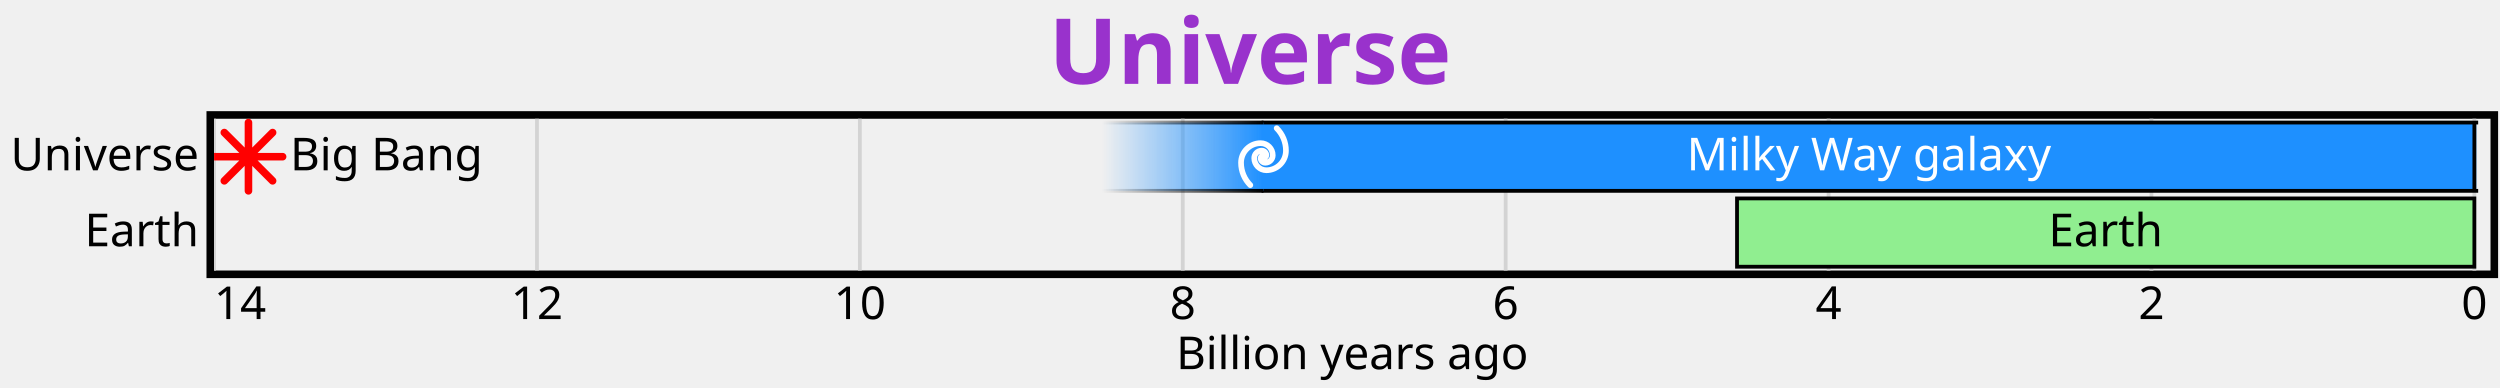
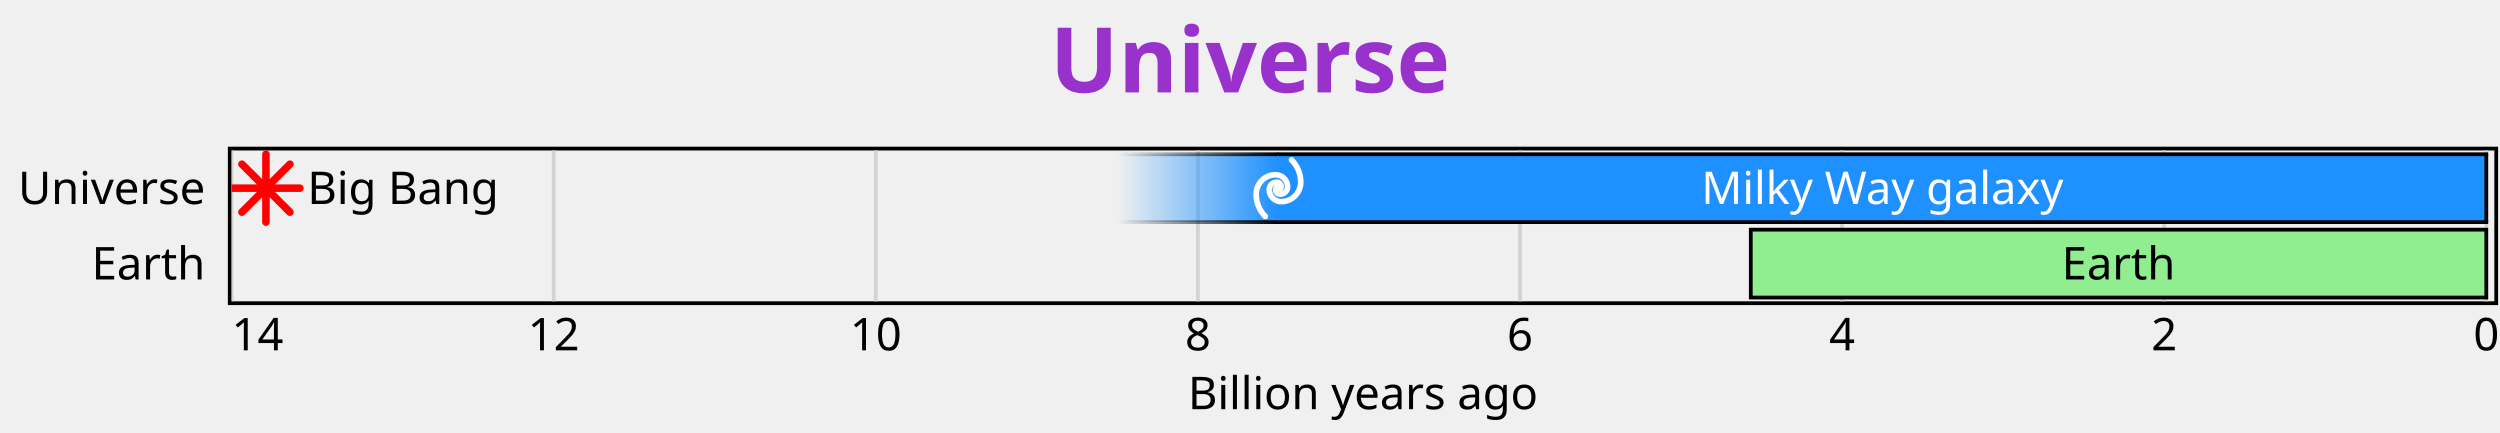
- <svg xmlns="http://www.w3.org/2000/svg" width="658.922" height="102.2" viewBox="0 0 658.922 102.2" transform="translate(0.5, 0.5)">
-   <defs>
-     <clipPath id="id1">
-       <rect width="600" height="40" />
-     </clipPath>
-   </defs>
+ <svg xmlns="http://www.w3.org/2000/svg" width="662.922" height="114.6" viewBox="0 0 662.922 114.6" transform="translate(0.5, 0.5)">
  <g class="layout">
-     <g transform="translate(26.961,50.8)">
-       <g class="legend" font-family="sans-serif" font-size="12" text-anchor="end" transform="translate(24.961,-20)">
-         <text y="13.6">Universe</text>
-         <text y="33.6">Earth</text>
+     <g fill="darkorchid" font-family="sans-serif" font-size="24" font-weight="bold" text-anchor="middle" transform="translate(273.505,0)">
+       <text y="24" x="57.456">Universe</text>
+     </g>
+     <g transform="translate(0,39.4)">
+       <g class="legend" font-family="sans-serif" font-size="12" text-anchor="end" transform="translate(53.922, 0)">
+         <text y="14.2">Universe</text>
+         <text y="34.2">Earth</text>
      </g>
    </g>
-     <g transform="translate(355.922,50.8)">
-       <rect x="-1" y="-1" width="602" height="42" stroke="black" fill="none" class="frame" stroke-width="2" transform="translate(-300,-20)" />
+     <g transform="translate(59.922,38.4)">
+       <rect x="0.5" y="0.5" width="601" height="41" stroke="black" fill="none" class="frame" stroke-width="1" />
    </g>
-     <g transform="translate(355.922,50.8)">
-       <g class="area" clip-path="url(#id1)" transform="translate(-300,-20)">
-         <path stroke="lightgray" class="x-grid" d="M 0 0 V 40 M 85.106 0 V 40 M 170.213 0 V 40 M 255.319 0 V 40 M 340.426 0 V 40 M 425.532 0 V 40 M 510.638 0 V 40 M 595.745 0 V 40" />
-         <path d="M 0.064 10 h 18 M 9.064 1 v 18 M 2.7 3.636 L 15.428 16.364 M 15.428 3.636 L 2.7 16.364" fill="none" stroke="red" stroke-width="2" stroke-linecap="round" class="event" />
+     <g transform="translate(60.922,39.4)">
+       <g class="plot" clip-path="url(#id1)">
+         <defs>
+           <clipPath id="id1">
+             <rect width="600" height="40" />
+           </clipPath>
+         </defs>
+         <path d="M 0 0 V 40 M 85.409 0 V 40 M 170.819 0 V 40 M 256.228 0 V 40 M 341.637 0 V 40 M 427.046 0 V 40 M 512.456 0 V 40 M 597.865 0 V 40" stroke="lightgray" class="x-grid" />
+         <path d="M 0.096 10 h 18 M 9.096 1 v 18 M 2.732 3.636 L 15.46 16.364 M 15.46 3.636 L 2.732 16.364" fill="none" stroke="red" stroke-width="2" stroke-linecap="round" class="event" />
        <a href="https://en.wikipedia.org/wiki/Milky_Way">
          <g stroke="black" stroke-width="1" class="period">
-             <rect x="276.096" y="1" width="320.149" height="18" fill="dodgerblue" stroke="none" />
-             <path d="M 276.096 1 H 596.745 m 0 18 H 276.096" />
+             <rect x="277.33" y="1" width="320.785" height="18" fill="dodgerblue" stroke="none" />
+             <path d="M 277.33 1 H 598.365 m 0 18 H 277.33" />
            <defs>
              <linearGradient id="id2">
                <stop offset="0" stop-color="dodgerblue" stop-opacity="0" />
                <stop offset="1" stop-color="dodgerblue" stop-opacity="1" />
              </linearGradient>
              <linearGradient id="id3">
                <stop offset="0" stop-color="black" stop-opacity="0" />
                <stop offset="1" stop-color="black" stop-opacity="1" />
              </linearGradient>
            </defs>
-             <rect x="234.043" y="1" width="42.553" height="18" fill="url(#id2)" stroke="none" />
-             <path d="M 234.043 1 H 276.596 m 0 18 H 234.043" stroke="url(#id3)" />
-             <line x1="595.745" y1="1" x2="595.745" y2="19" />
+             <rect x="234.875" y="1" width="42.705" height="18" fill="url(#id2)" stroke="none" />
+             <path d="M 234.875 1 H 277.58 m 0 18 H 234.875" stroke="url(#id3)" />
+             <line x1="597.865" y1="1" x2="597.865" y2="19" />
          </g>
        </a>
        <a href="https://en.wikipedia.org/wiki/Milky_Way" class="event">
-           <path transform="translate(276.596, 10) scale(1.5) translate(-6,-6)" d="M8.316 1a5.553 5.553 0 0 1 1.629 3.94A3.443 3.443 0 0 1 6.5 8.378 2.127 2.127 0 0 1 4.375 6.25 1.315 1.315 0 0 1 5.69 4.936c.45 0 .813.365.812.813a.503.503 0 0 1-.147.355l-.71-.208a.502.502 0 0 0-.147.355c0 .449.363.813.812.813A1.315 1.315 0 0 0 7.625 5.75 2.127 2.127 0 0 0 5.5 3.622 3.443 3.443 0 0 0 2.055 7.06c0 1.538.622 2.93 1.629 3.939" fill="none" stroke="white" stroke-width="1" stroke-linecap="round" />
+           <path transform="translate(277.58, 10) scale(1.5) translate(-6,-6)" d="M8.316 1a5.553 5.553 0 0 1 1.629 3.94A3.443 3.443 0 0 1 6.5 8.378 2.127 2.127 0 0 1 4.375 6.25 1.315 1.315 0 0 1 5.69 4.936c.45 0 .813.365.812.813a.503.503 0 0 1-.147.355l-.71-.208a.502.502 0 0 0-.147.355c0 .449.363.813.812.813A1.315 1.315 0 0 0 7.625 5.75 2.127 2.127 0 0 0 5.5 3.622 3.443 3.443 0 0 0 2.055 7.06c0 1.538.622 2.93 1.629 3.939" fill="none" stroke="white" stroke-width="1" stroke-linecap="round" class="marker galaxy" />
        </a>
        <g stroke="black" stroke-width="1" class="period">
-           <rect x="401.404" y="21" width="194.34" height="18" fill="lightgreen" />
+           <rect x="402.833" y="21" width="195.032" height="18" fill="lightgreen" />
        </g>
        <g class="labels" font-family="sans-serif" font-size="12" text-anchor="middle">
-           <text x="20.064" y="13.6" class="event-label" text-anchor="start">Big Bang</text>
-           <text x="436.17" y="13.6" fill="white" class="period-label" text-anchor="middle">Milky Way galaxy</text>
-           <text x="498.574" y="33.6" fill="black" class="period-label" text-anchor="middle">Earth</text>
+           <text x="20.096" y="14.2" class="event-label" text-anchor="start">Big Bang</text>
+           <text x="437.722" y="14.2" fill="white" class="period-label" text-anchor="middle">Milky Way galaxy</text>
+           <text x="500.349" y="34.2" fill="black" class="period-label" text-anchor="middle">Earth</text>
        </g>
      </g>
    </g>
-     <g transform="translate(355.922,87)">
-       <g class="x-axis-labels" font-family="sans-serif" font-size="12" text-anchor="middle" stroke="none" fill="black" transform="translate(-300,-14.2)">
-         <text x="0" y="10.8" text-anchor="start">14</text>
-         <text x="85.106" y="10.8">12</text>
-         <text x="170.213" y="10.8">10</text>
-         <text x="255.319" y="10.8">8</text>
-         <text x="340.426" y="10.8">6</text>
-         <text x="425.532" y="10.8">4</text>
-         <text x="510.638" y="10.8">2</text>
-         <text x="595.745" y="10.8">0</text>
-         <text x="300" y="24" class="x-axis-caption">Billion years ago</text>
+     <g transform="translate(60.922,80.4)">
+       <g class="x-axis-labels" font-family="sans-serif" font-size="12" text-anchor="middle" stroke="none" fill="black">
+         <text x="0" y="12" text-anchor="start">14</text>
+         <text x="85.409" y="12">12</text>
+         <text x="170.819" y="12">10</text>
+         <text x="256.228" y="12">8</text>
+         <text x="341.637" y="12">6</text>
+         <text x="427.046" y="12">4</text>
+         <text x="512.456" y="12">2</text>
+         <text x="597.865" y="12">0</text>
+         <text x="300" y="27.6" class="x-axis-caption">Billion years ago</text>
      </g>
-     </g>
-     <g transform="translate(328.961,14.4)">
-       <text y="7.2" fill="darkorchid" class="title" text-anchor="middle" font-family="sans-serif" font-size="24" font-weight="bold">Universe</text>
    </g>
  </g>
</svg>
